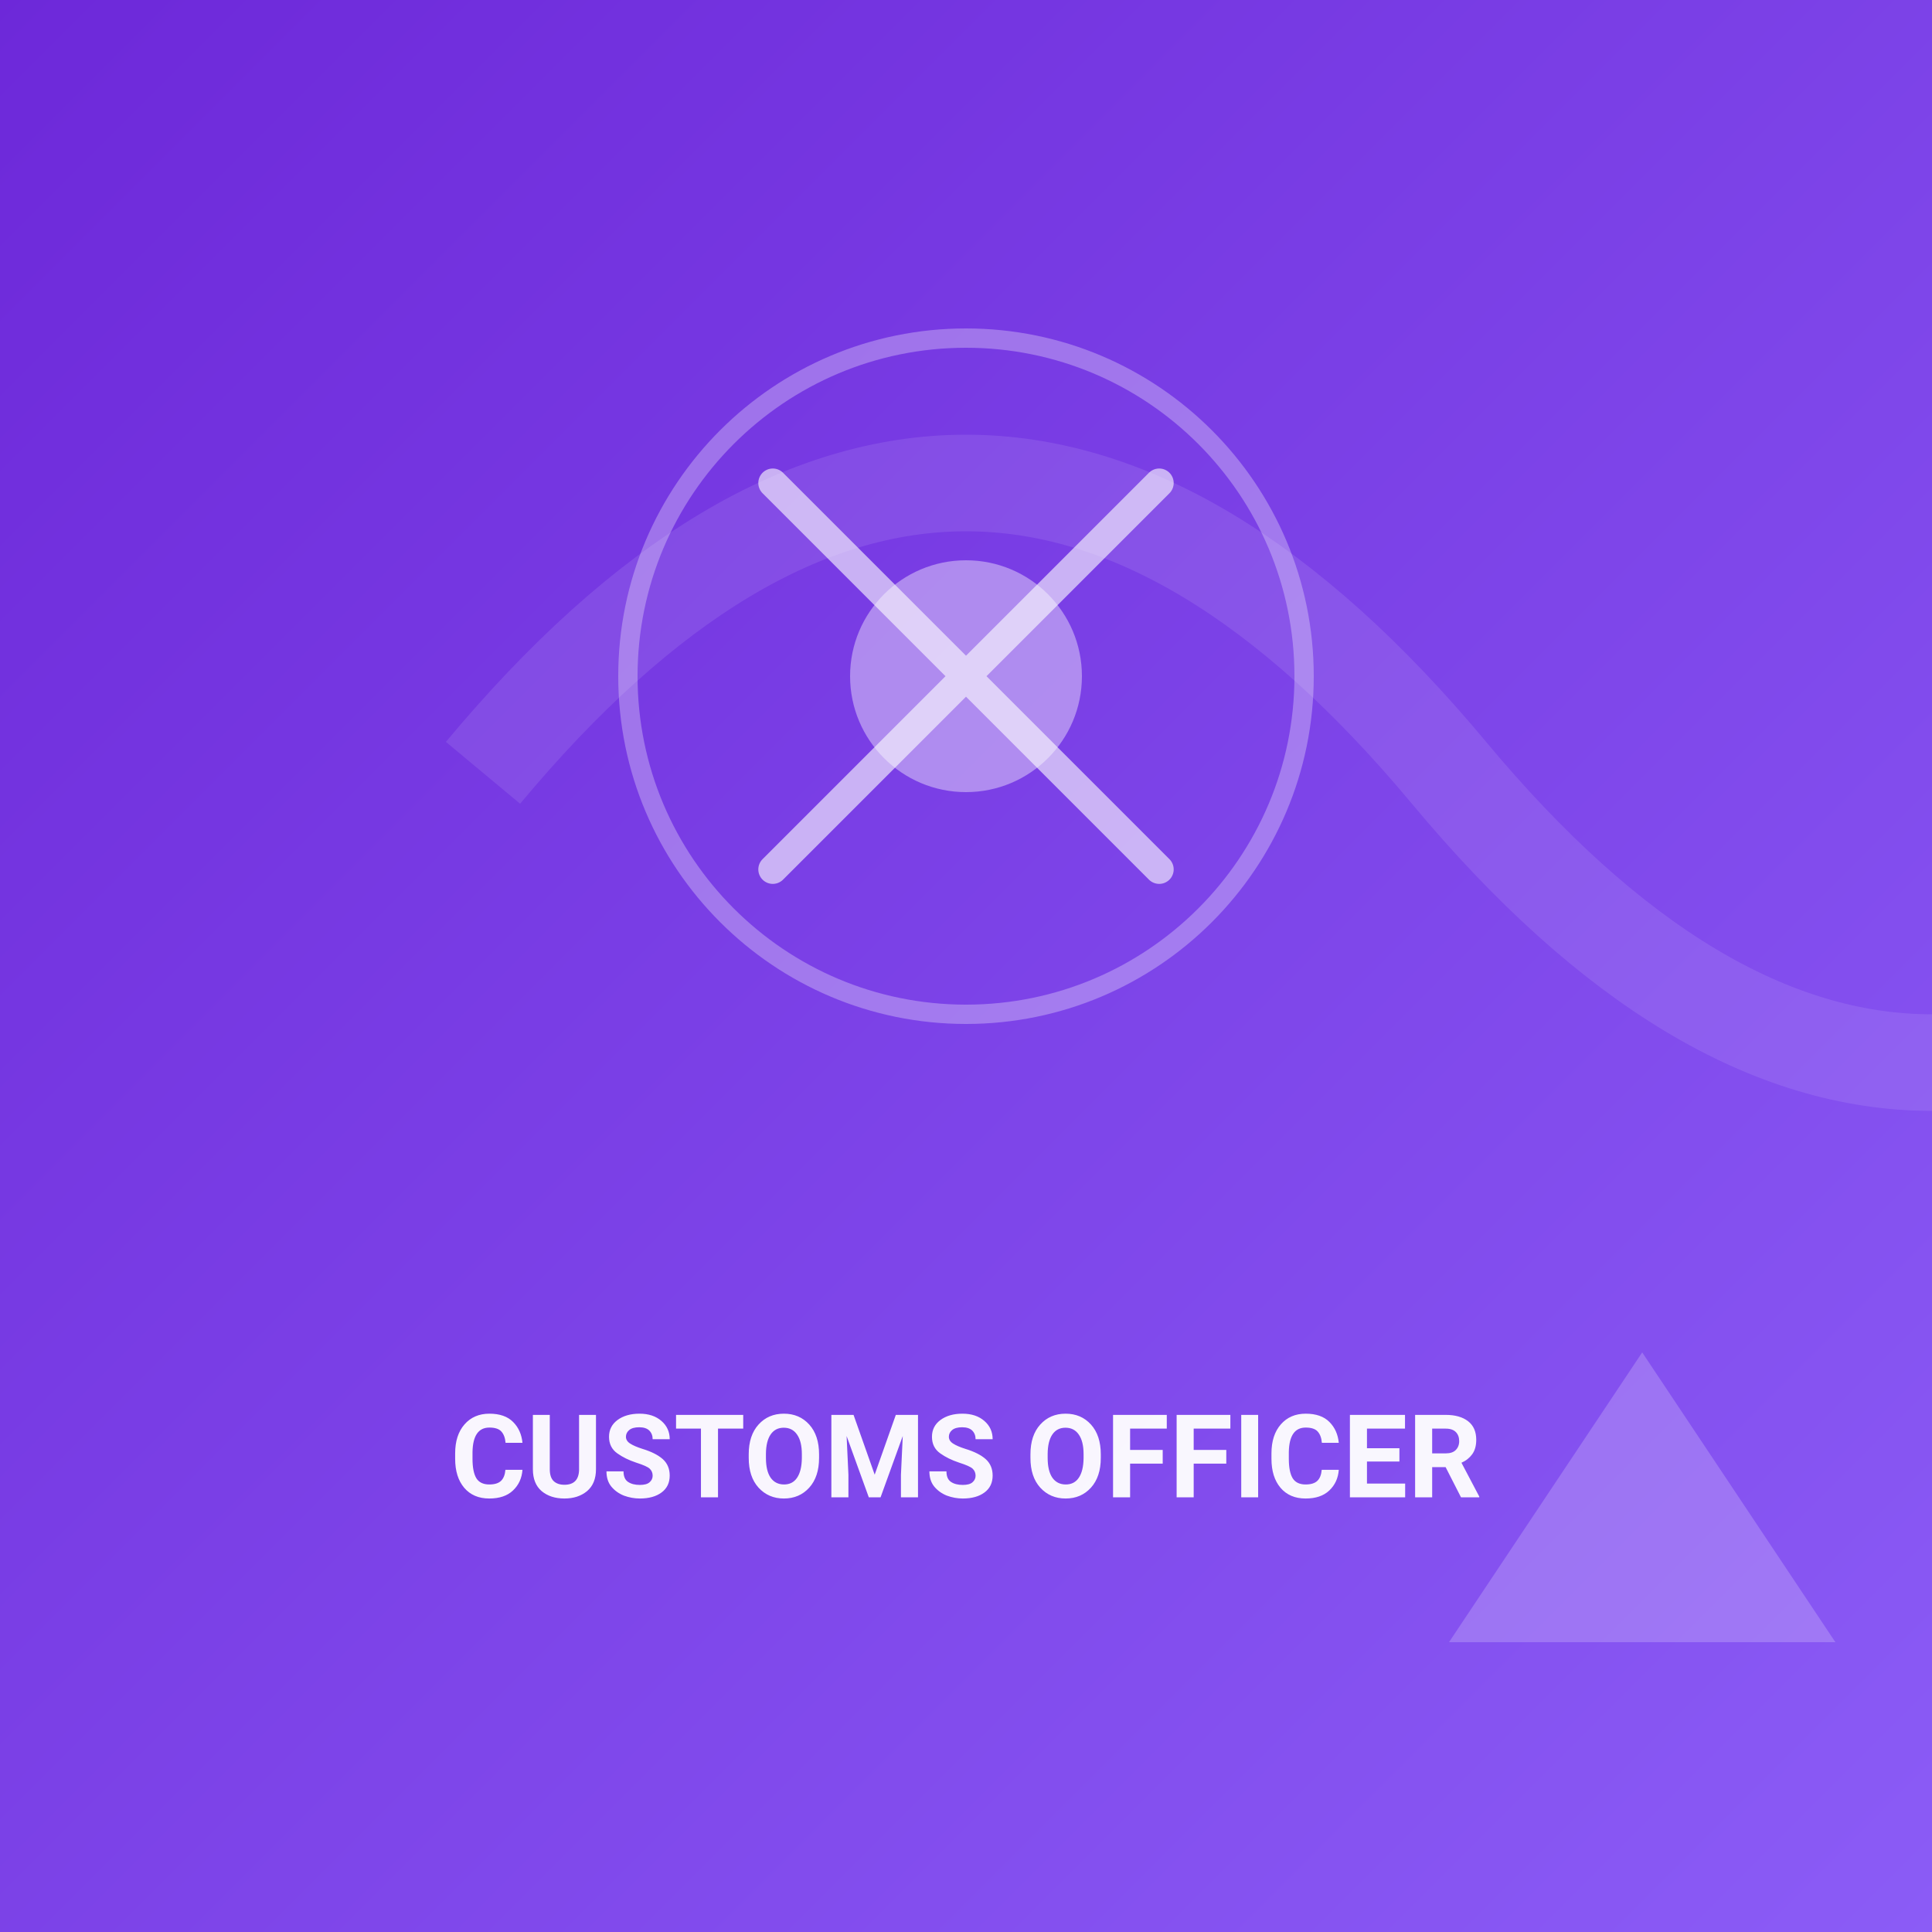
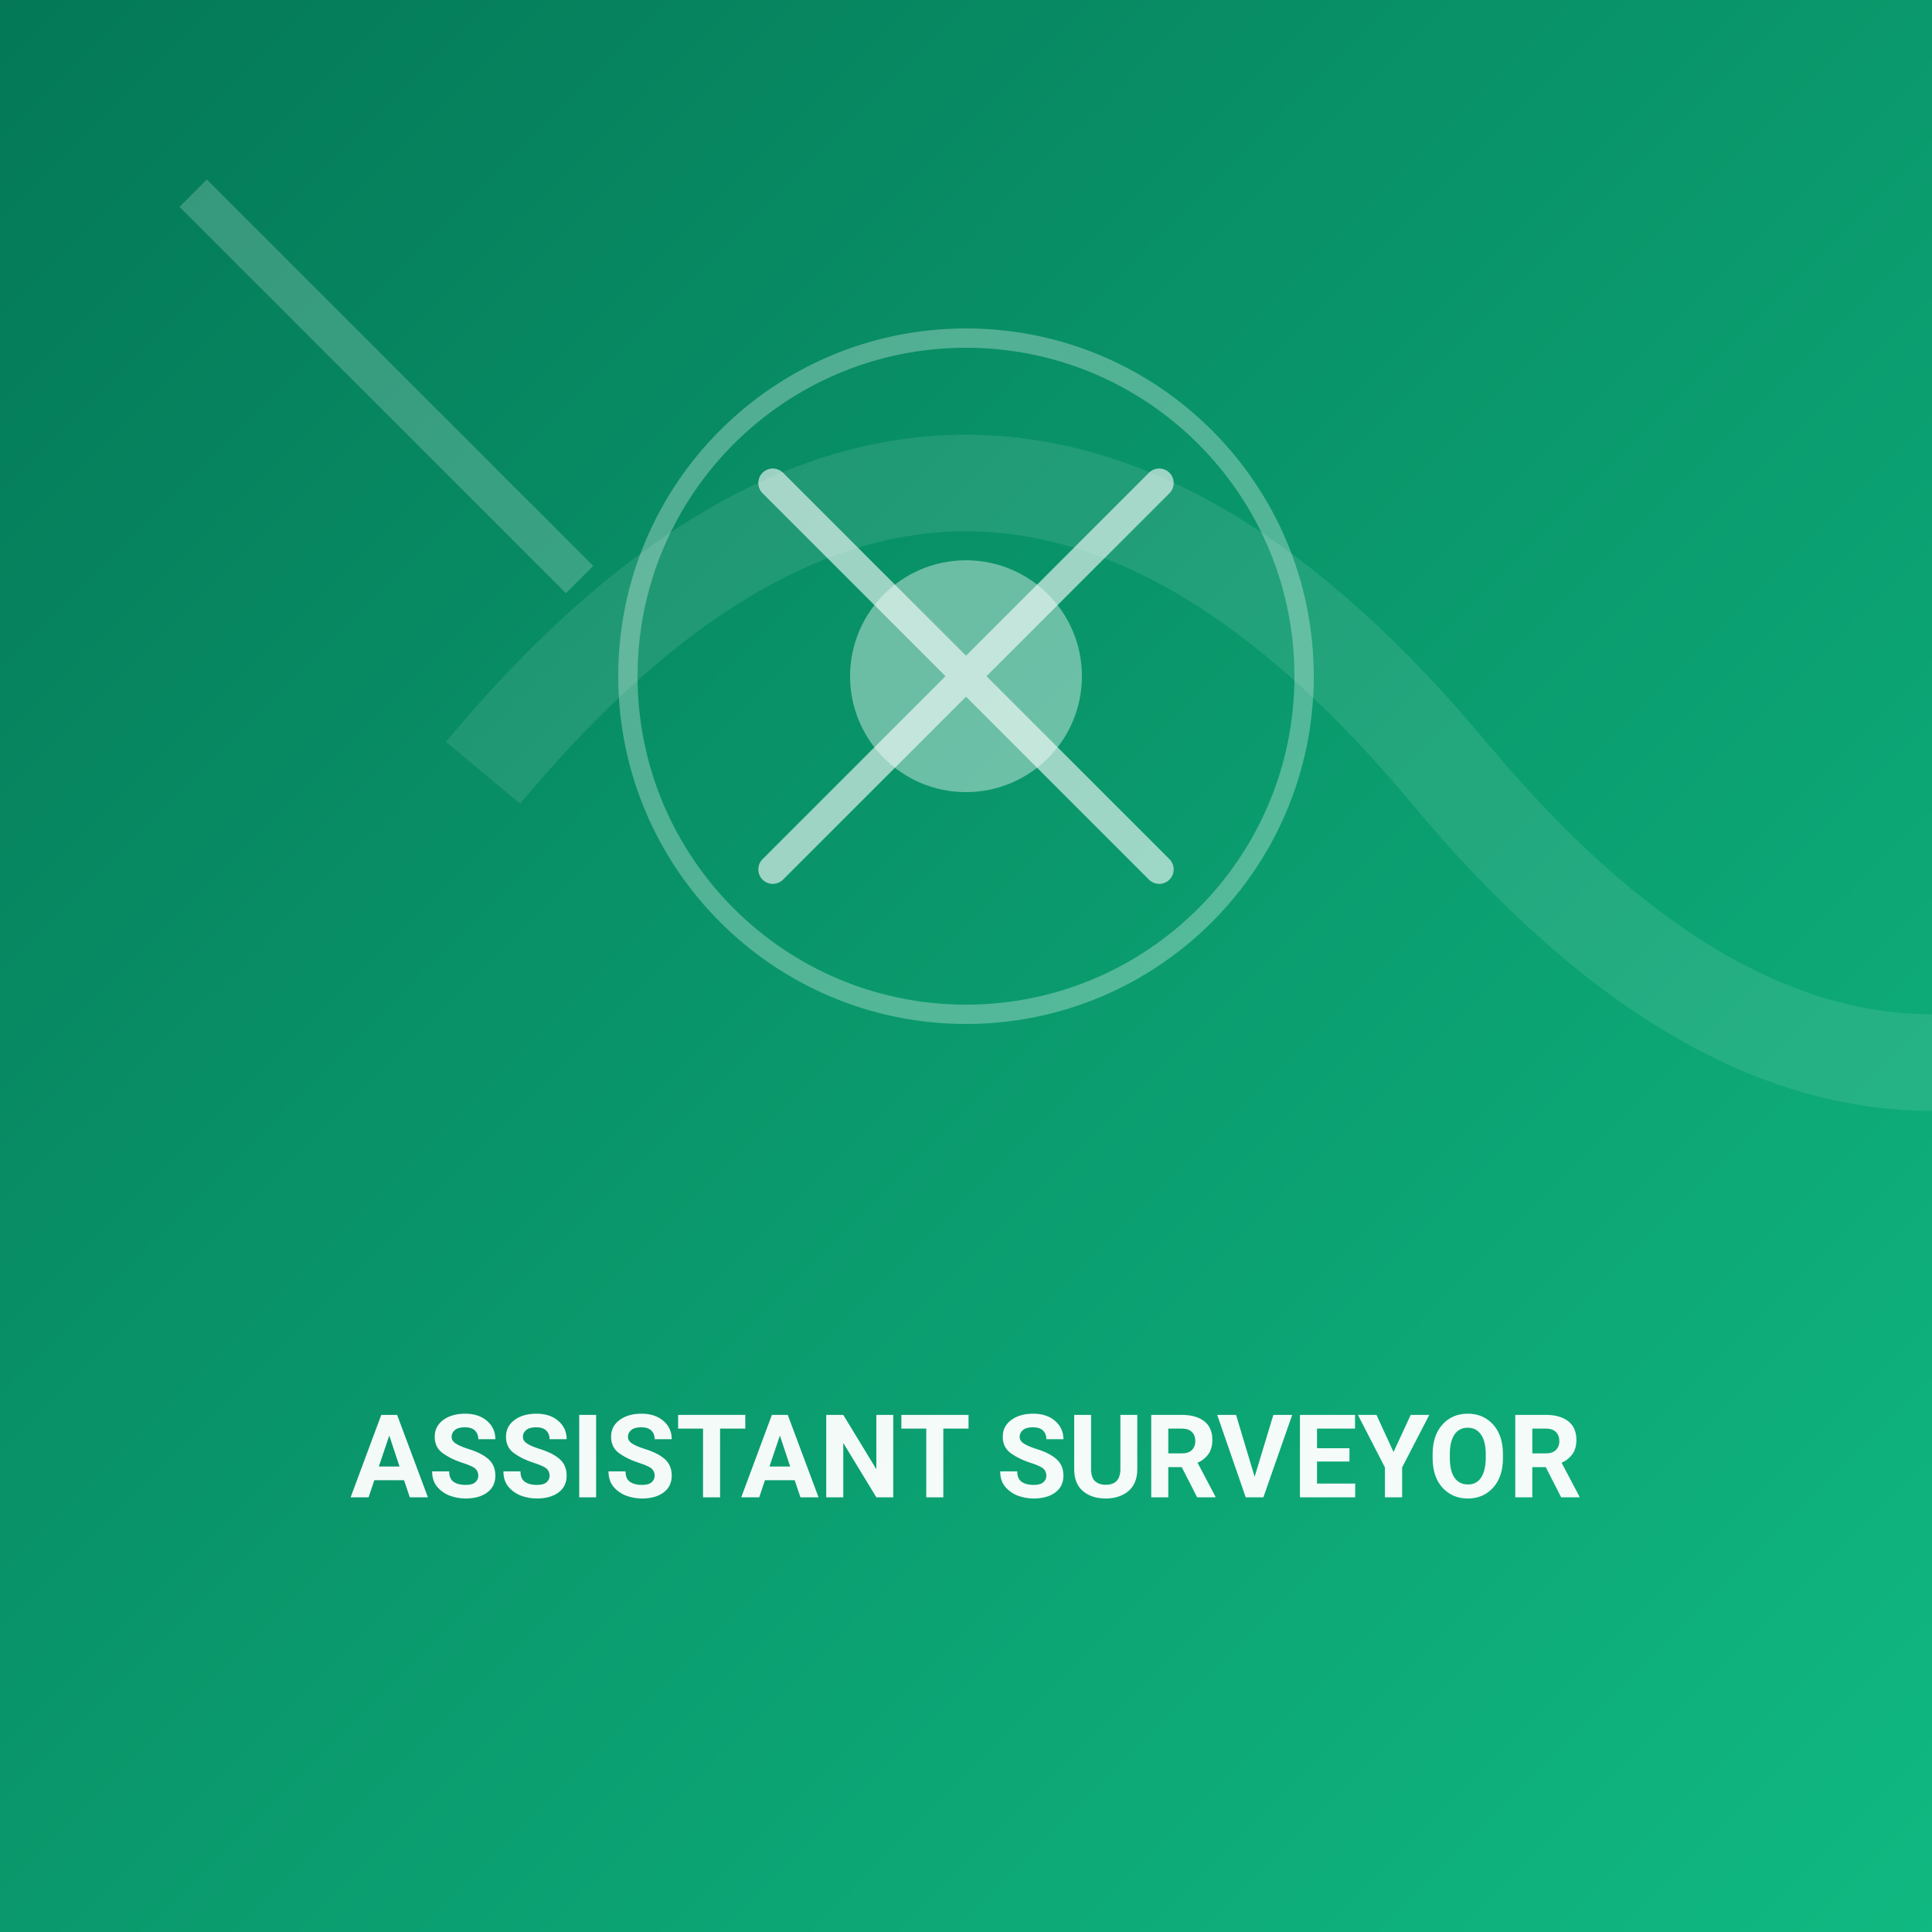
<svg xmlns="http://www.w3.org/2000/svg" width="200" height="200" viewBox="0 0 200 200">
  <defs>
-     <linearGradient id="grad_customs-officer" x1="0%" y1="0%" x2="100%" y2="100%">
-       <stop offset="0%" style="stop-color:#6d28d9;stop-opacity:1" />
-       <stop offset="100%" style="stop-color:#8b5cf6;stop-opacity:1" />
+     <linearGradient id="grad_assistant-surveyor" x1="0%" y1="0%" x2="100%" y2="100%">
+       <stop offset="0%" style="stop-color:#047857;stop-opacity:1" />
+       <stop offset="100%" style="stop-color:#10b981;stop-opacity:1" />
    </linearGradient>
  </defs>
-   <rect width="200" height="200" fill="url(#grad_customs-officer)" />
+   <rect width="200" height="200" fill="url(#grad_assistant-surveyor)" />
  <path d="M50 80 Q 100 20 150 80 T 250 80" stroke="white" stroke-width="10" fill="none" opacity="0.1" />
-   <polygon points="170,140 190,170 150,170" fill="white" opacity="0.2" />
+   <line x1="20" y1="20" x2="60" y2="60" stroke="white" stroke-width="4" opacity="0.2" />
  <g transform="translate(100, 70)">
    <circle r="35" fill="none" stroke="white" stroke-width="2" opacity="0.3" />
    <path d="M-20,-20 L20,20 M-20,20 L20,-20" stroke="white" stroke-width="3" stroke-linecap="round" opacity="0.6" />
    <circle r="12" fill="white" opacity="0.4" />
  </g>
-   <text x="100" y="155" font-family="Segoe UI, Roboto, sans-serif" font-size="12" fill="white" text-anchor="middle" font-weight="700" opacity="0.95">CUSTOMS OFFICER</text>
+   <text x="100" y="155" font-family="Segoe UI, Roboto, sans-serif" font-size="12" fill="white" text-anchor="middle" font-weight="700" opacity="0.95">ASSISTANT SURVEYOR</text>
</svg>
